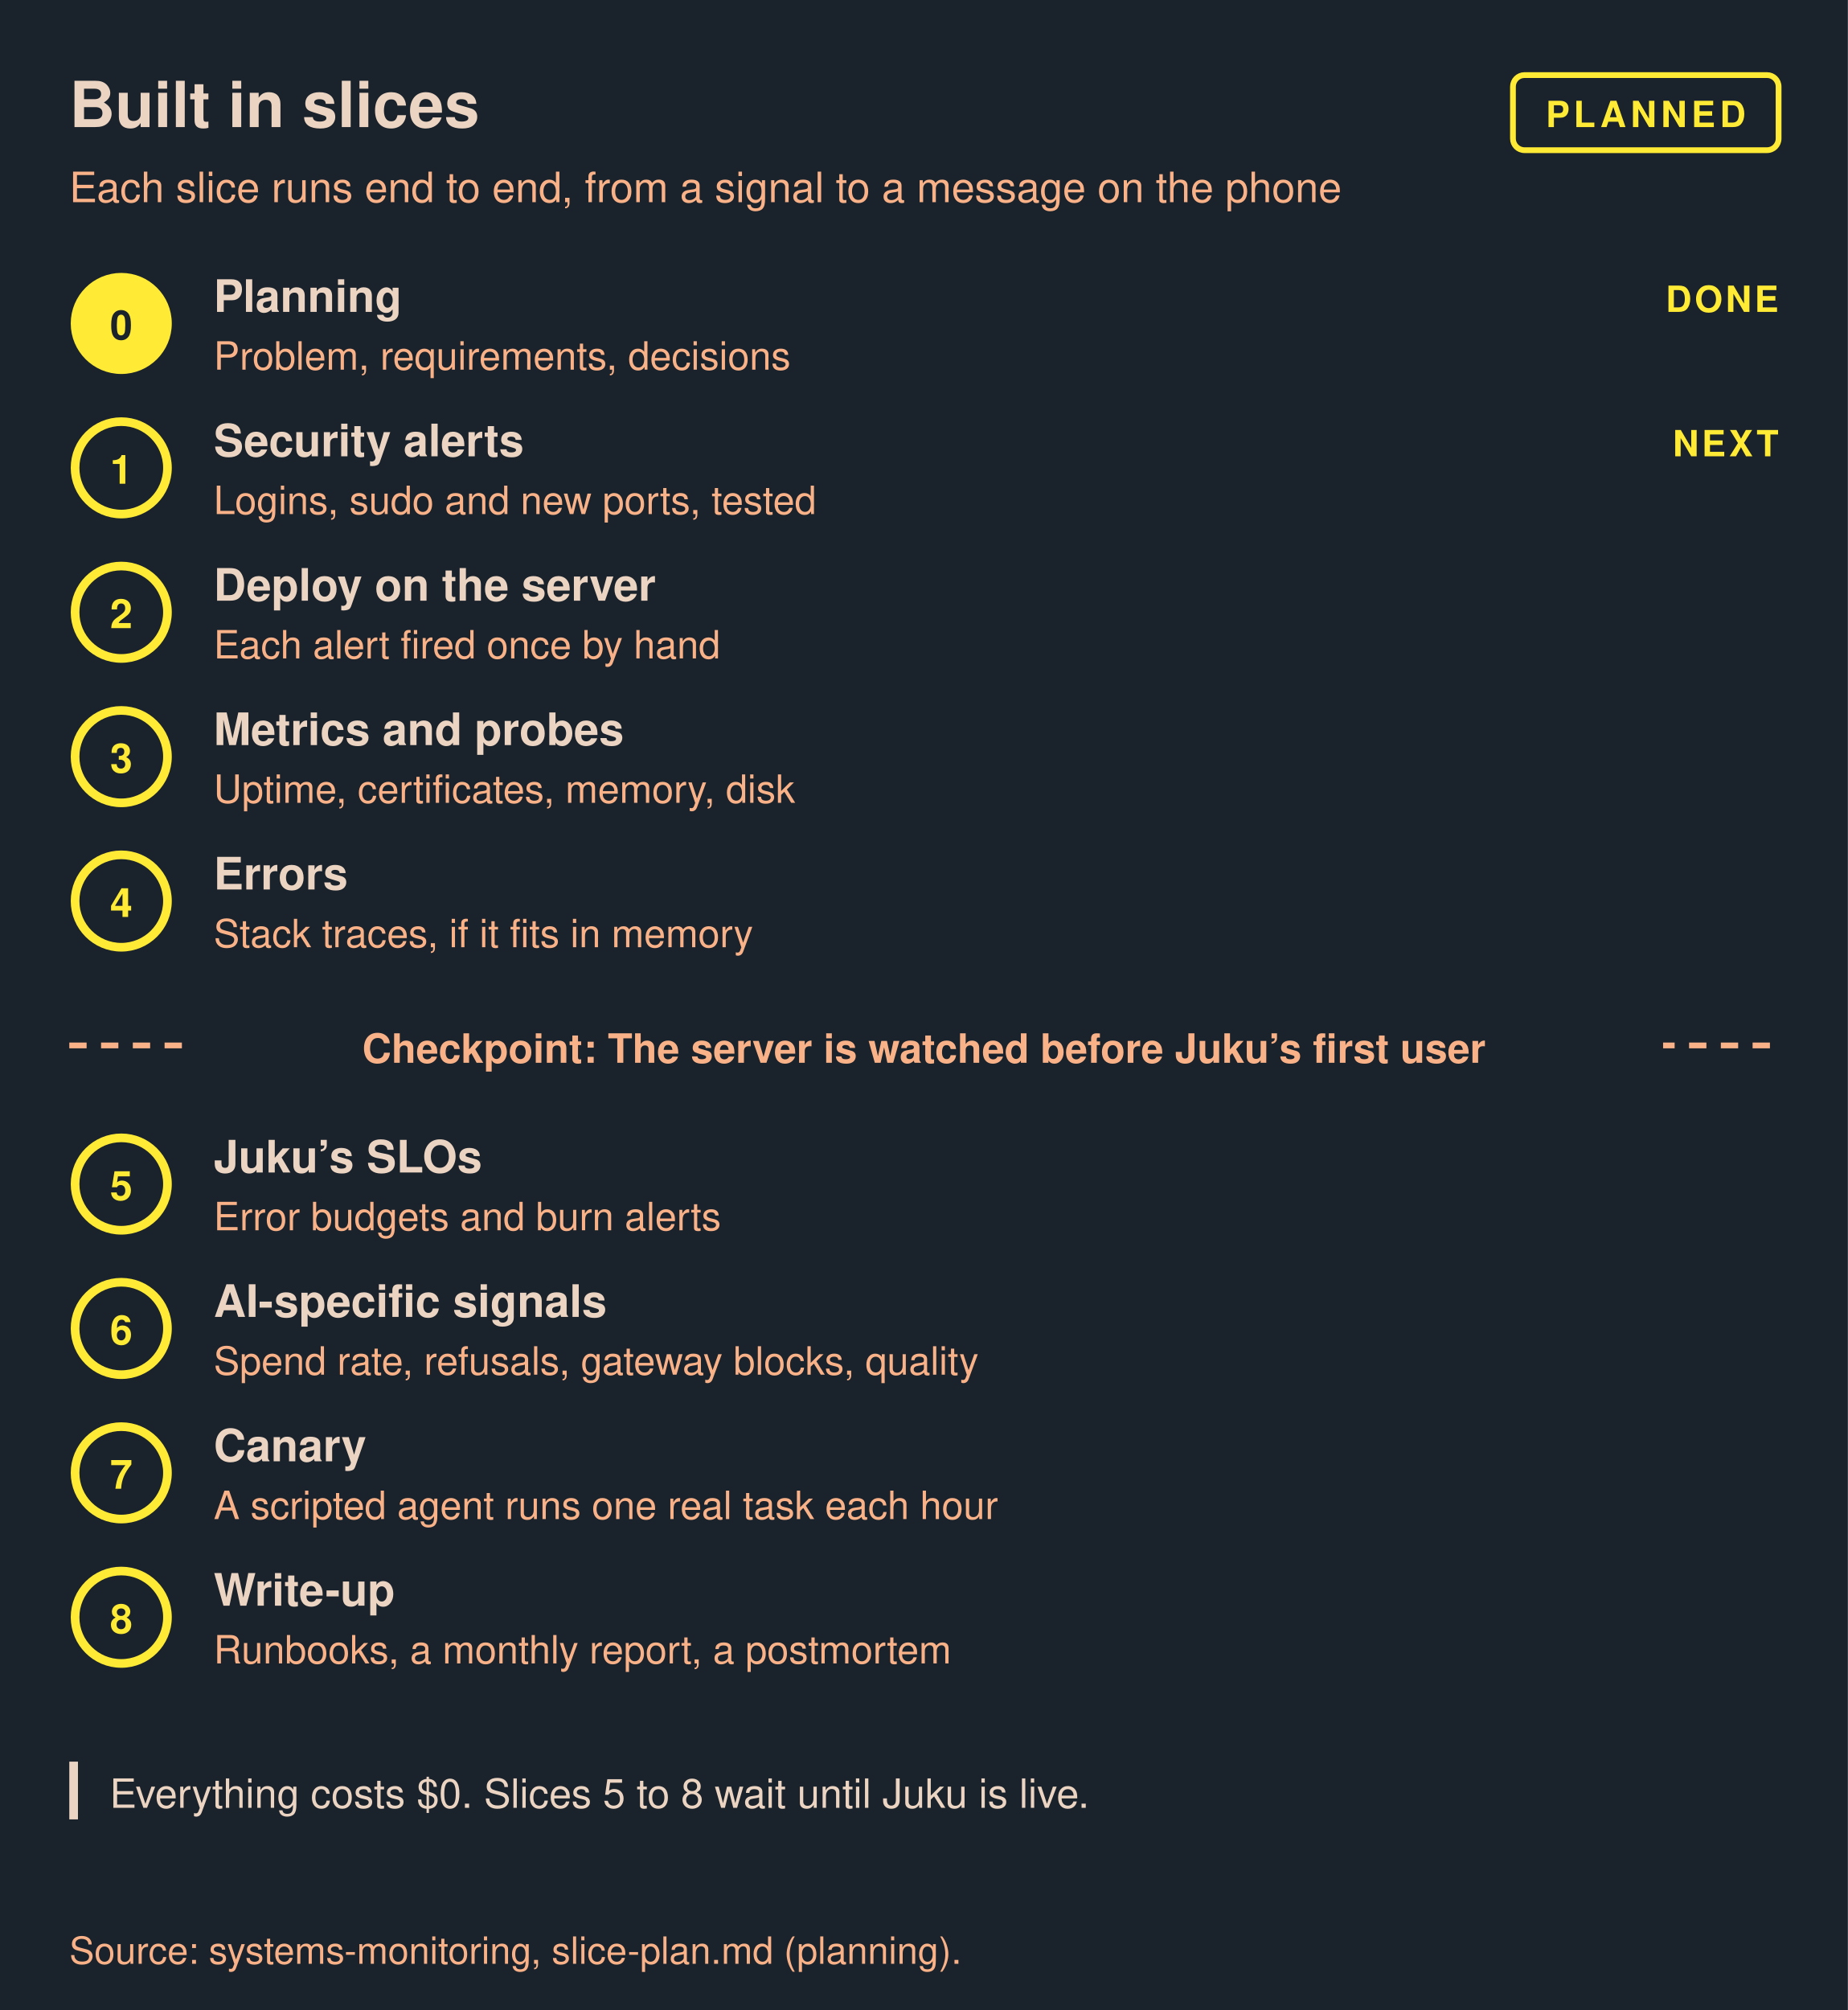
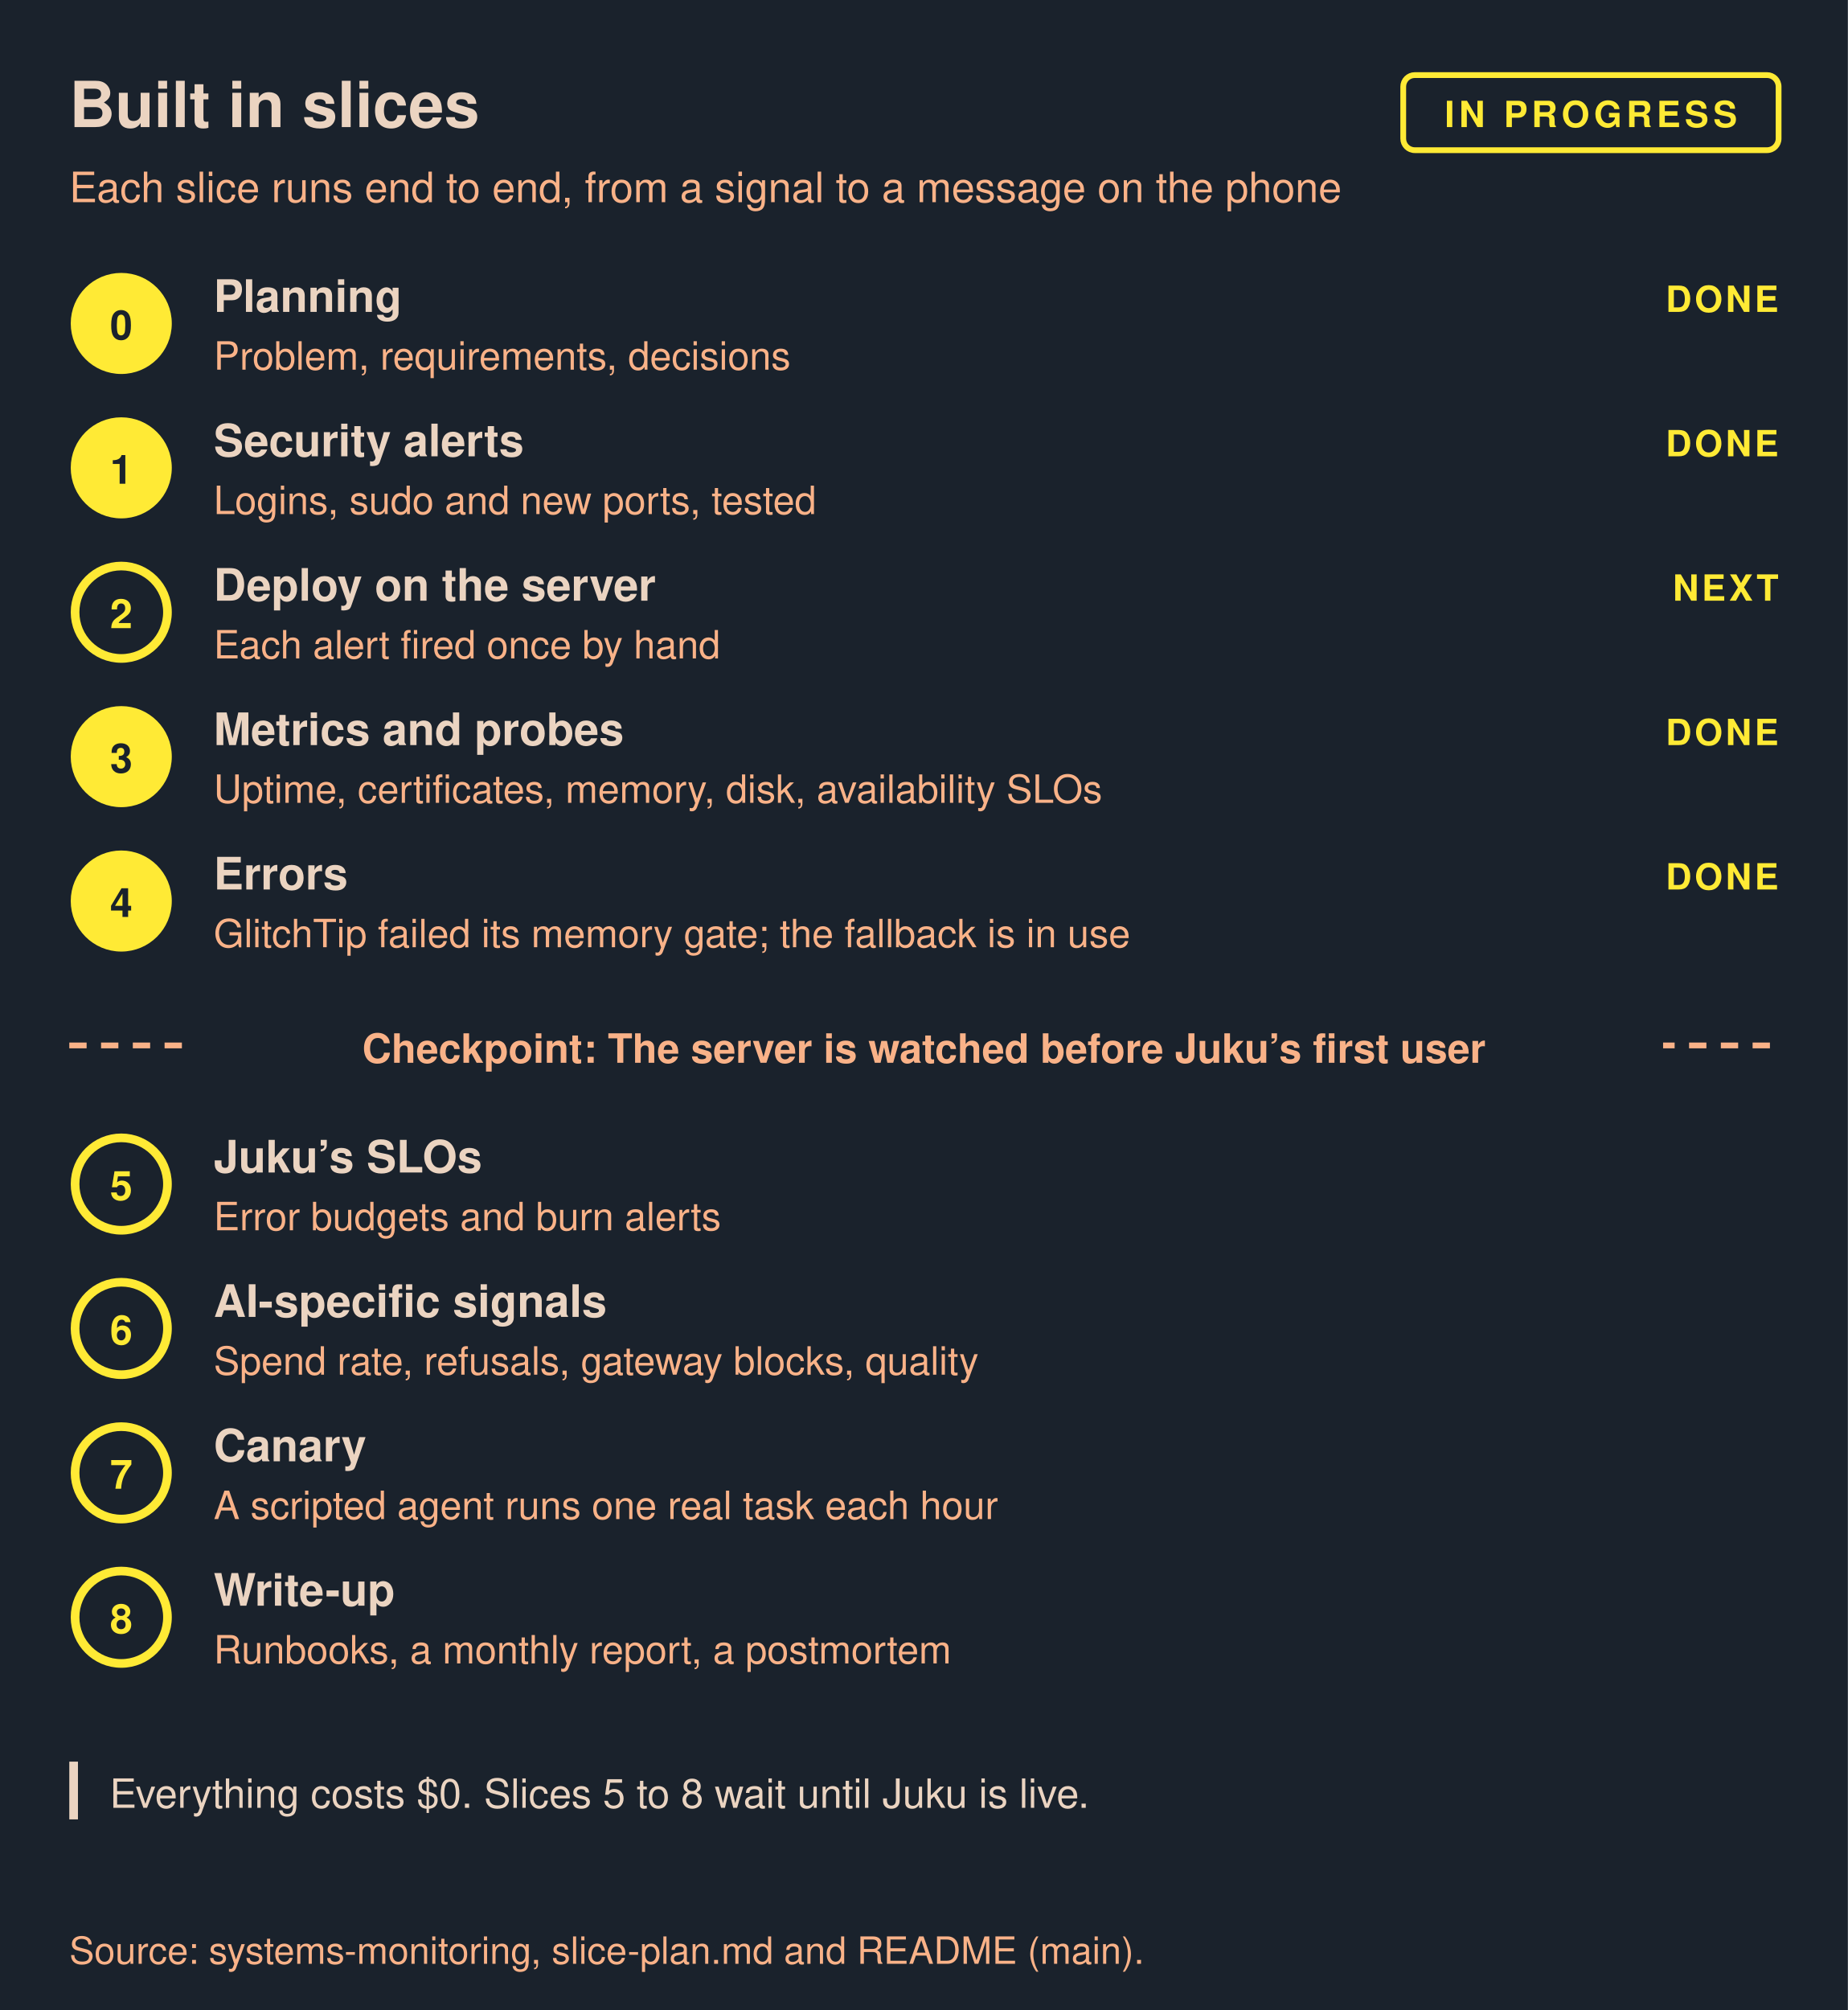
<svg xmlns="http://www.w3.org/2000/svg" viewBox="0 0 640 696" width="640" height="696">
  <rect width="640" height="696" fill="#1a222c" />
  <g font-family="'Helvetica Neue', Helvetica, Arial, 'Hiragino Kaku Gothic ProN', 'Hiragino Sans', 'Noto Sans JP', 'Yu Gothic', Meiryo, sans-serif">
    <text x="24" y="44" font-size="22" font-weight="700" fill="#ebd4c1">Built in slices</text>
    <text x="24" y="70" font-size="14.5" fill="#f9b288">Each slice runs end to end, from a signal to a message on the phone</text>
-     <rect x="524" y="26" width="92" height="26" rx="4" fill="none" stroke="#ffea35" stroke-width="2" />
-     <text x="570" y="44" font-size="12.5" font-weight="700" letter-spacing="1.5" text-anchor="middle" fill="#ffea35">PLANNED</text>
+     <rect x="486" y="26" width="130" height="26" rx="4" fill="none" stroke="#ffea35" stroke-width="2" />
+     <text x="551" y="44" font-size="12.5" font-weight="700" letter-spacing="1.5" text-anchor="middle" fill="#ffea35">IN PROGRESS</text>
    <circle cx="42" cy="112" r="16" fill="#ffea35" stroke="#ffea35" stroke-width="3" />
    <text x="42" y="117.5" font-size="14" font-weight="700" text-anchor="middle" fill="#1a222c">0</text>
    <text x="74" y="108" font-size="15.5" font-weight="700" fill="#ebd4c1">Planning  </text>
    <text x="616" y="108" font-size="12.5" font-weight="700" letter-spacing="1" text-anchor="end" fill="#ffea35">DONE</text>
    <text x="74" y="128" font-size="13.5" fill="#f9b288">Problem, requirements, decisions</text>
-     <circle cx="42" cy="162" r="16" fill="none" stroke="#ffea35" stroke-width="3" />
-     <text x="42" y="167.5" font-size="14" font-weight="700" text-anchor="middle" fill="#ffea35">1</text>
+     <circle cx="42" cy="162" r="16" fill="#ffea35" stroke="#ffea35" stroke-width="3" />
+     <text x="42" y="167.5" font-size="14" font-weight="700" text-anchor="middle" fill="#1a222c">1</text>
    <text x="74" y="158" font-size="15.5" font-weight="700" fill="#ebd4c1">Security alerts  </text>
-     <text x="616" y="158" font-size="12.5" font-weight="700" letter-spacing="1" text-anchor="end" fill="#ffea35">NEXT</text>
+     <text x="616" y="158" font-size="12.5" font-weight="700" letter-spacing="1" text-anchor="end" fill="#ffea35">DONE</text>
    <text x="74" y="178" font-size="13.5" fill="#f9b288">Logins, sudo and new ports, tested</text>
    <circle cx="42" cy="212" r="16" fill="none" stroke="#ffea35" stroke-width="3" />
    <text x="42" y="217.5" font-size="14" font-weight="700" text-anchor="middle" fill="#ffea35">2</text>
    <text x="74" y="208" font-size="15.5" font-weight="700" fill="#ebd4c1">Deploy on the server</text>
+     <text x="616" y="208" font-size="12.5" font-weight="700" letter-spacing="1" text-anchor="end" fill="#ffea35">NEXT</text>
    <text x="74" y="228" font-size="13.5" fill="#f9b288">Each alert fired once by hand</text>
-     <circle cx="42" cy="262" r="16" fill="none" stroke="#ffea35" stroke-width="3" />
-     <text x="42" y="267.5" font-size="14" font-weight="700" text-anchor="middle" fill="#ffea35">3</text>
+     <circle cx="42" cy="262" r="16" fill="#ffea35" stroke="#ffea35" stroke-width="3" />
+     <text x="42" y="267.5" font-size="14" font-weight="700" text-anchor="middle" fill="#1a222c">3</text>
    <text x="74" y="258" font-size="15.5" font-weight="700" fill="#ebd4c1">Metrics and probes</text>
-     <text x="74" y="278" font-size="13.5" fill="#f9b288">Uptime, certificates, memory, disk</text>
-     <circle cx="42" cy="312" r="16" fill="none" stroke="#ffea35" stroke-width="3" />
-     <text x="42" y="317.5" font-size="14" font-weight="700" text-anchor="middle" fill="#ffea35">4</text>
+     <text x="616" y="258" font-size="12.5" font-weight="700" letter-spacing="1" text-anchor="end" fill="#ffea35">DONE</text>
+     <text x="74" y="278" font-size="13.5" fill="#f9b288">Uptime, certificates, memory, disk, availability SLOs</text>
+     <circle cx="42" cy="312" r="16" fill="#ffea35" stroke="#ffea35" stroke-width="3" />
+     <text x="42" y="317.5" font-size="14" font-weight="700" text-anchor="middle" fill="#1a222c">4</text>
    <text x="74" y="308" font-size="15.5" font-weight="700" fill="#ebd4c1">Errors</text>
-     <text x="74" y="328" font-size="13.5" fill="#f9b288">Stack traces, if it fits in memory</text>
+     <text x="616" y="308" font-size="12.5" font-weight="700" letter-spacing="1" text-anchor="end" fill="#ffea35">DONE</text>
+     <text x="74" y="328" font-size="13.5" fill="#f9b288">GlitchTip failed its memory gate; the fallback is in use</text>
    <line x1="24" y1="362" x2="616" y2="362" stroke="#f9b288" stroke-width="2" stroke-dasharray="6 5" />
    <rect x="64" y="348" width="512" height="30" rx="4" fill="#1a222c" />
    <text x="320" y="368" font-size="14" font-weight="700" text-anchor="middle" fill="#f9b288">Checkpoint: The server is watched before Juku’s first user</text>
    <circle cx="42" cy="410" r="16" fill="none" stroke="#ffea35" stroke-width="3" />
    <text x="42" y="415.5" font-size="14" font-weight="700" text-anchor="middle" fill="#ffea35">5</text>
    <text x="74" y="406" font-size="15.5" font-weight="700" fill="#ebd4c1">Juku’s SLOs</text>
    <text x="74" y="426" font-size="13.5" fill="#f9b288">Error budgets and burn alerts</text>
    <circle cx="42" cy="460" r="16" fill="none" stroke="#ffea35" stroke-width="3" />
    <text x="42" y="465.5" font-size="14" font-weight="700" text-anchor="middle" fill="#ffea35">6</text>
    <text x="74" y="456" font-size="15.5" font-weight="700" fill="#ebd4c1">AI-specific signals</text>
    <text x="74" y="476" font-size="13.5" fill="#f9b288">Spend rate, refusals, gateway blocks, quality</text>
    <circle cx="42" cy="510" r="16" fill="none" stroke="#ffea35" stroke-width="3" />
    <text x="42" y="515.5" font-size="14" font-weight="700" text-anchor="middle" fill="#ffea35">7</text>
    <text x="74" y="506" font-size="15.5" font-weight="700" fill="#ebd4c1">Canary</text>
    <text x="74" y="526" font-size="13.5" fill="#f9b288">A scripted agent runs one real task each hour</text>
    <circle cx="42" cy="560" r="16" fill="none" stroke="#ffea35" stroke-width="3" />
    <text x="42" y="565.5" font-size="14" font-weight="700" text-anchor="middle" fill="#ffea35">8</text>
    <text x="74" y="556" font-size="15.5" font-weight="700" fill="#ebd4c1">Write-up</text>
    <text x="74" y="576" font-size="13.5" fill="#f9b288">Runbooks, a monthly report, a postmortem</text>
    <rect x="24" y="610" width="3" height="20" fill="#ebd4c1" />
    <text x="38" y="626" font-size="14" fill="#ebd4c1">Everything costs $0. Slices 5 to 8 wait until Juku is live.</text>
-     <text x="24" y="680" font-size="13" fill="#f9b288">Source: systems-monitoring, slice-plan.md (planning).</text>
+     <text x="24" y="680" font-size="13" fill="#f9b288">Source: systems-monitoring, slice-plan.md and README (main).</text>
  </g>
</svg>
